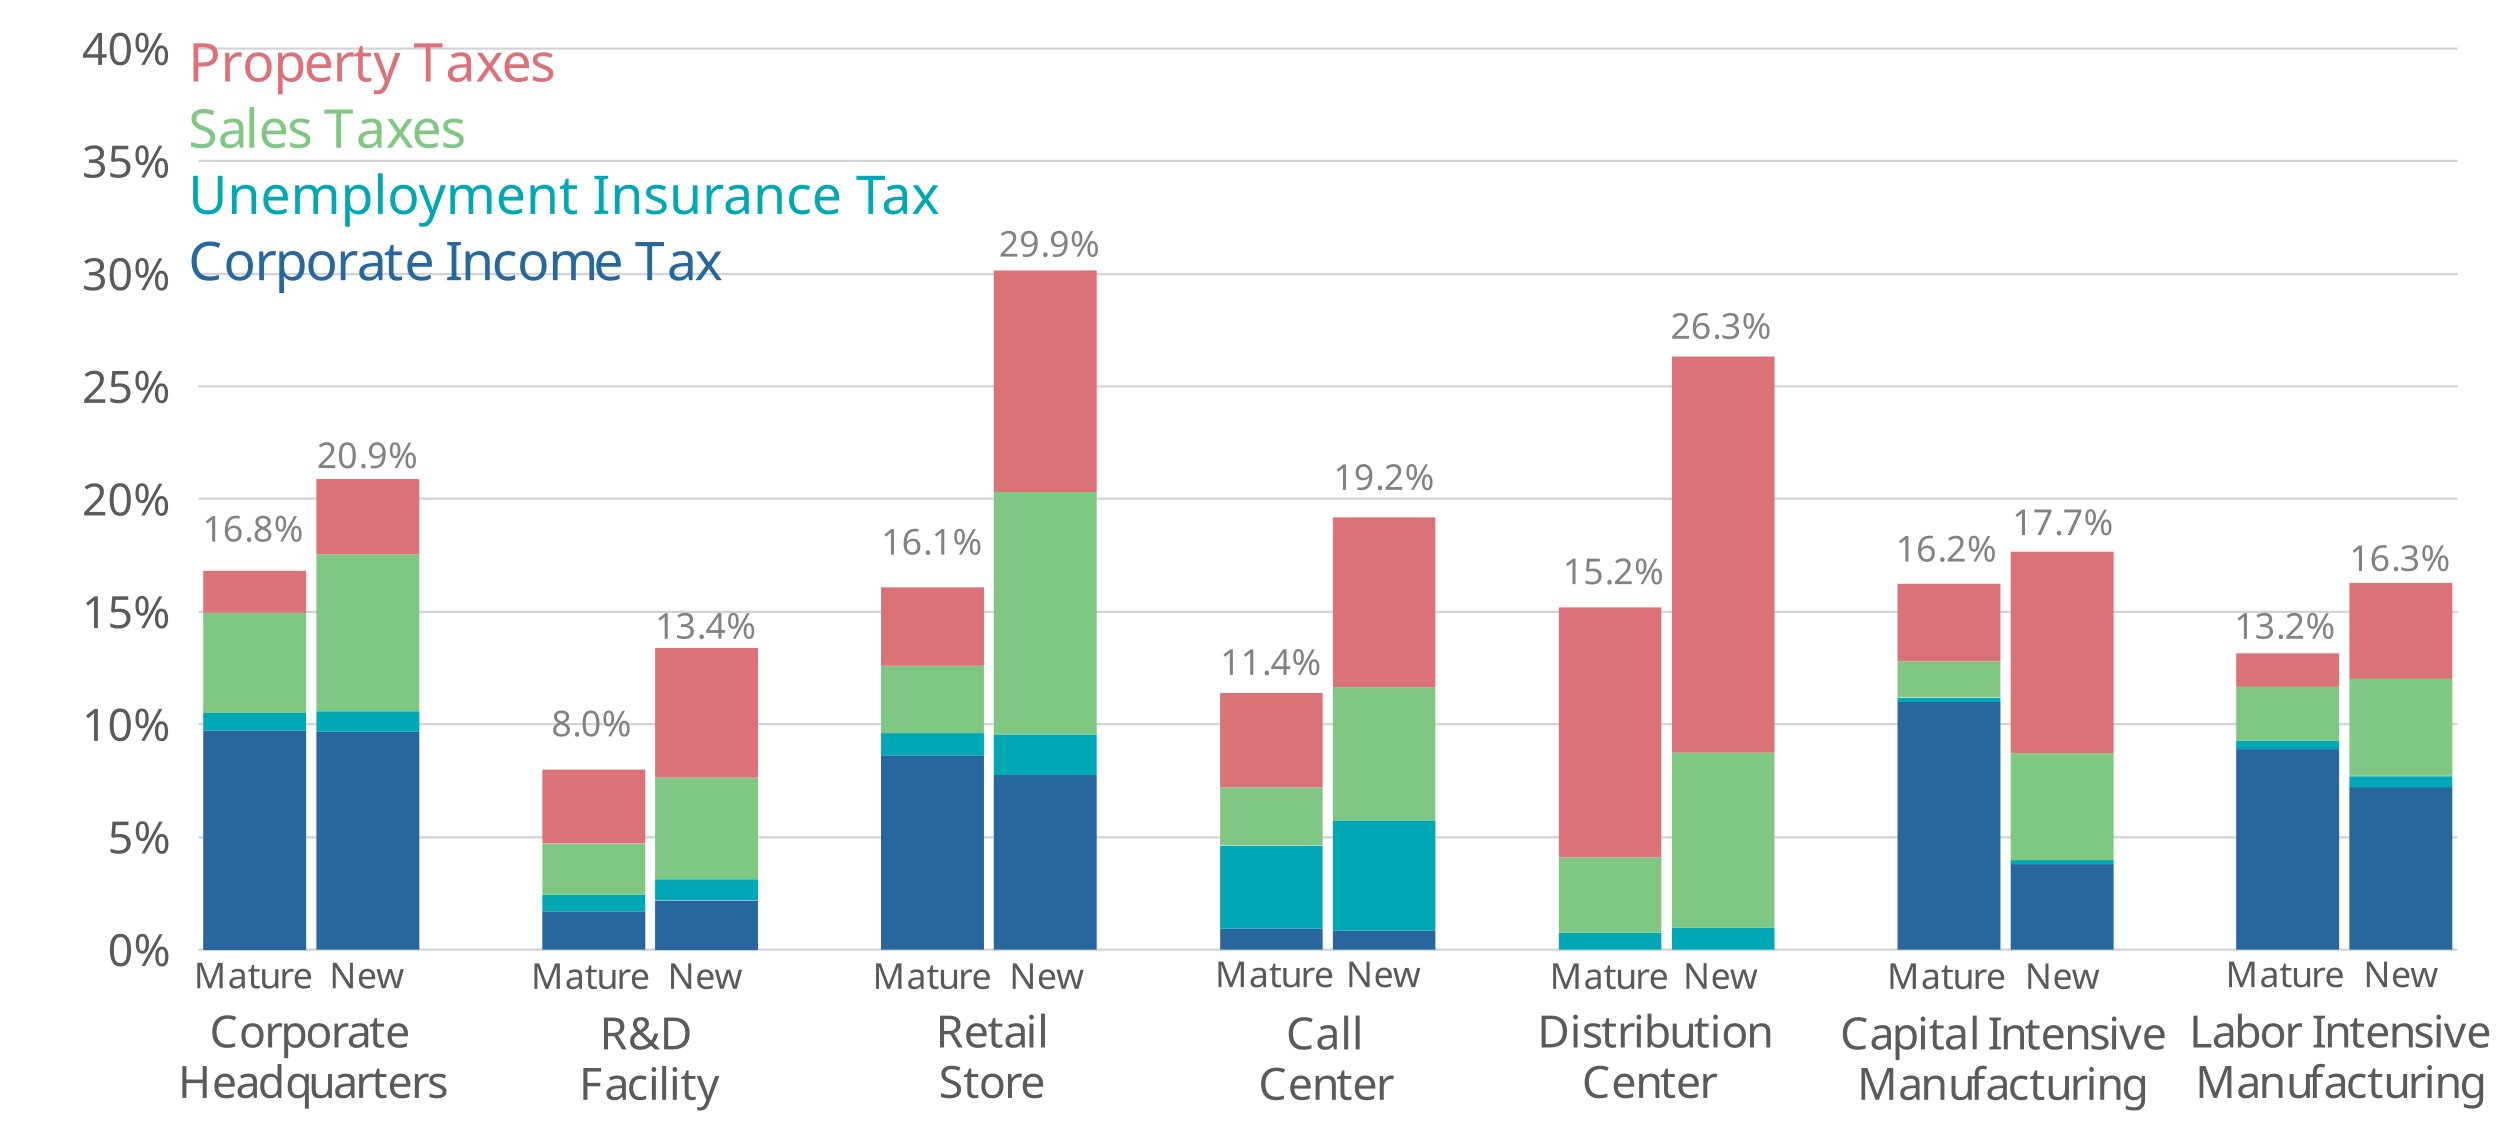
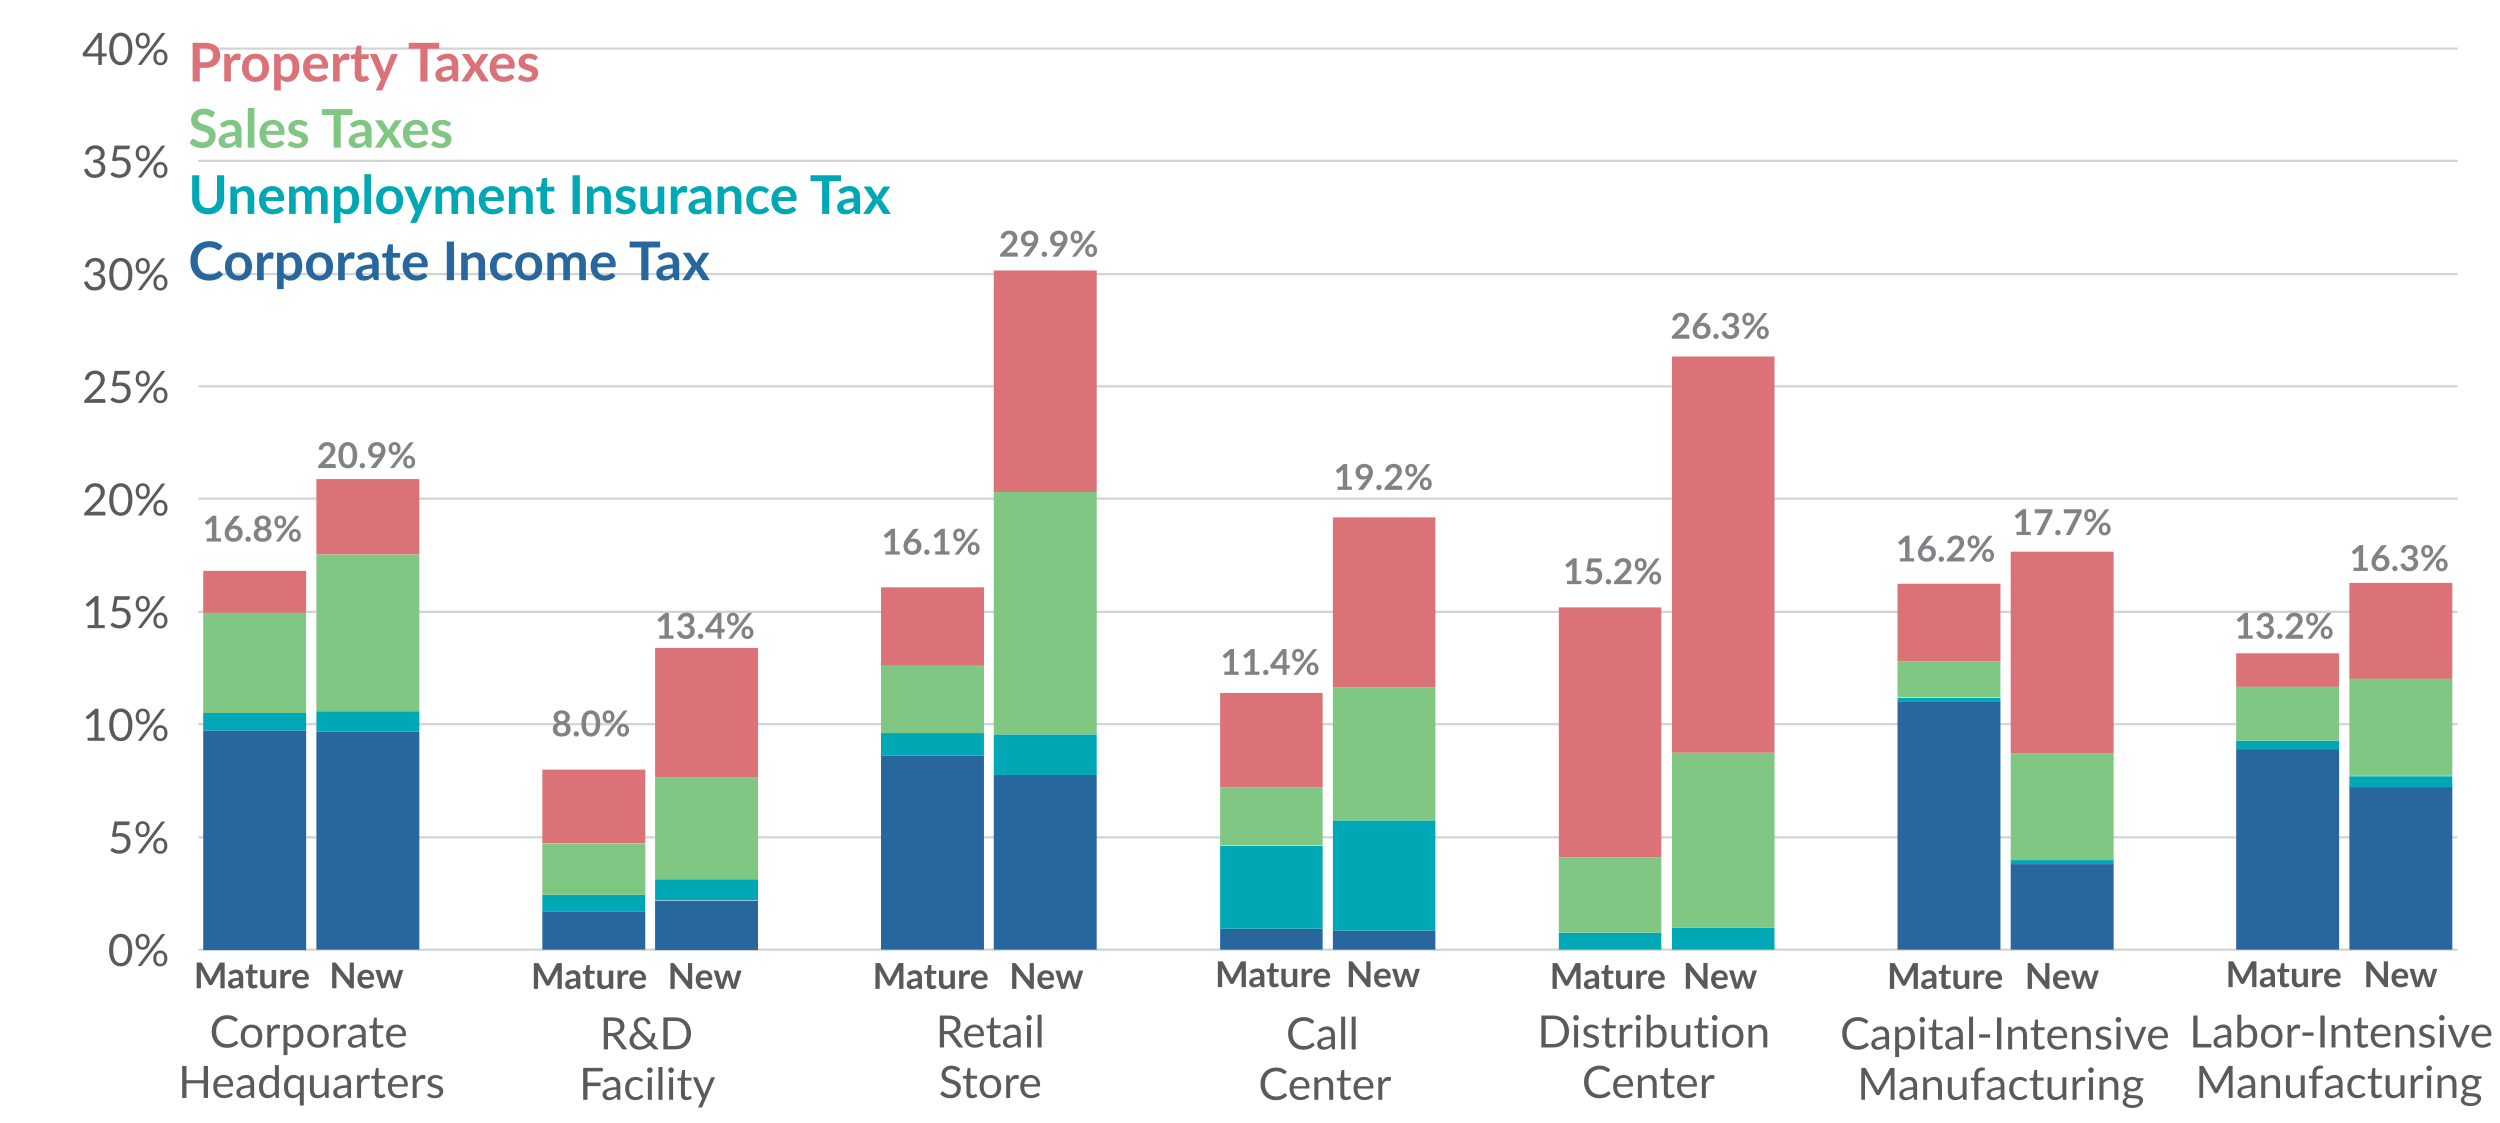
- <svg xmlns="http://www.w3.org/2000/svg" version="1.1" id="Layer_1" x="0px" y="0px" viewBox="0 0 561 252" style="enable-background:new 0 0 561 252;" xml:space="preserve">
-   <style type="text/css">
- 	.st0{fill:none;stroke:#D1D3D4;stroke-width:0.5;stroke-linejoin:round;stroke-miterlimit:10;}
- 	.st1{fill:#27679D;}
- 	.st2{fill-rule:evenodd;clip-rule:evenodd;fill:none;}
- 	.st3{fill:#00A7B4;}
- 	.st4{fill:#81C784;}
- 	.st5{fill:#DB7278;}
- 	.st6{fill:#808285;}
- 	.st7{font-family:'Lato-Heavy';}
- 	.st8{font-size:8px;}
- 	.st9{fill:#5A5A5A;}
- 	.st10{font-family:'Lato-Regular';}
- 	.st11{font-size:10px;}
- 	.st12{font-size:12px;}
- 	.st13{fill:#58595B;}
- </style>
-   <path class="st0" d="M44.5,213.1h507 M44.5,187.9h507 M44.5,162.5h507 M44.5,137.3h507 M44.5,111.9h507 M44.5,86.7h507 M44.5,61.5  h507 M44.5,36.1h507 M44.5,10.9h507" />
-   <path class="st1" d="M45.6,163.9h23.1v49.3H45.6V163.9L45.6,163.9z M71,164.2h23.1v48.9H71V164.2L71,164.2z M121.7,204.5h23.1v8.6  h-23.1V204.5L121.7,204.5z M147,202.1h23.1v11.1H147V202.1L147,202.1z M197.7,169.5h23.1v43.6h-23.1V169.5L197.7,169.5z M223,173.9  h23.1v39.2H223V173.9L223,173.9z M273.8,208.4h23v4.7h-23V208.4L273.8,208.4z M299.1,208.8h23v4.3h-23V208.8L299.1,208.8z   M425.8,157.4h23.1v55.7h-23.1V157.4L425.8,157.4z M451.2,193.9h23.1v19.2h-23.1V193.9L451.2,193.9z M501.8,168.1h23.1v45h-23.1  V168.1L501.8,168.1z M527.2,176.6h23.1v36.5h-23.1V176.6L527.2,176.6z" />
-   <polygon class="st2" points="44.5,213.6 551.9,213.6 551.9,10.9 44.5,10.9 44.5,213.6 " />
-   <path class="st3" d="M45.6,160h23.1v3.9H45.6V160L45.6,160z M71,159.6h23.1v4.6H71V159.6L71,159.6z M121.7,200.8h23.1v3.7h-23.1  V200.8L121.7,200.8z M147,197.3h23.1v4.7H147V197.3L147,197.3z M197.7,164.5h23.1v5h-23.1V164.5L197.7,164.5z M223,164.8h23.1v9.1  H223V164.8L223,164.8z M273.8,189.8h23v18.6h-23V189.8L273.8,189.8z M299.1,184.1h23v24.7h-23V184.1L299.1,184.1z M349.8,209.3h23  v3.8h-23V209.3L349.8,209.3z M375.2,208.2h23v4.9h-23V208.2L375.2,208.2z M425.8,156.6h23.1v0.9h-23.1V156.6L425.8,156.6z   M451.2,193h23.1v0.9h-23.1V193L451.2,193z M501.8,166.2h23.1v1.9h-23.1V166.2L501.8,166.2z M527.2,174.2h23.1v2.5h-23.1V174.2  L527.2,174.2z" />
-   <polygon class="st2" points="44.5,213.6 551.9,213.6 551.9,10.9 44.5,10.9 44.5,213.6 " />
-   <path class="st4" d="M45.6,137.5h23.1V160H45.6V137.5L45.6,137.5z M71,124.4h23.1v35.2H71V124.4L71,124.4z M121.7,189.4h23.1v11.4  h-23.1V189.4L121.7,189.4z M147,174.5h23.1v22.8H147V174.5L147,174.5z M197.7,149.4h23.1v15.1h-23.1V149.4L197.7,149.4z M223,110.4  h23.1v54.4H223V110.4L223,110.4z M273.8,176.7h23v13h-23V176.7L273.8,176.7z M299.1,154.2h23v29.9h-23V154.2L299.1,154.2z   M349.8,192.4h23v16.9h-23V192.4L349.8,192.4z M375.2,168.9h23v39.3h-23V168.9L375.2,168.9z M425.8,148.4h23.1v8.1h-23.1V148.4  L425.8,148.4z M451.2,169h23.1v24h-23.1V169L451.2,169z M501.8,154h23.1v12.2h-23.1V154L501.8,154z M527.2,152.2h23.1v21.9h-23.1  V152.2L527.2,152.2z" />
-   <polygon class="st2" points="44.5,213.6 551.9,213.6 551.9,10.9 44.5,10.9 44.5,213.6 " />
-   <path class="st5" d="M45.6,128.1h23.1v9.4H45.6V128.1L45.6,128.1z M71,107.5h23.1v16.9H71V107.5L71,107.5z M121.7,172.7h23.1v16.6  h-23.1V172.7L121.7,172.7z M147,145.4h23.1v29.1H147V145.4L147,145.4z M197.7,131.8h23.1v17.6h-23.1V131.8L197.7,131.8z M223,60.7  h23.1v49.7H223V60.7L223,60.7z M273.8,155.5h23v21.2h-23V155.5L273.8,155.5z M299.1,116.1h23v38.1h-23V116.1L299.1,116.1z   M349.8,136.3h23v56.1h-23V136.3L349.8,136.3z M375.2,80h23v88.9h-23V80L375.2,80z M425.8,131h23.1v17.4h-23.1V131L425.8,131z   M451.2,123.8h23.1V169h-23.1V123.8L451.2,123.8z M501.8,146.6h23.1v7.5h-23.1V146.6L501.8,146.6z M527.2,130.8h23.1v21.5h-23.1  V130.8L527.2,130.8z" />
-   <polygon class="st2" points="44.5,213.6 551.9,213.6 551.9,10.9 44.5,10.9 44.5,213.6 " />
-   <text transform="matrix(1 0 0 1 45.4423 121.5204)">
-     <tspan x="0" y="0" class="st6 st7 st8">16</tspan>
-     <tspan x="9.4" y="0" class="st6 st7 st8">.</tspan>
-     <tspan x="11.3" y="0" class="st6 st7 st8">8</tspan>
-     <tspan x="16" y="0" class="st6 st7 st8">%</tspan>
+ <svg xmlns="http://www.w3.org/2000/svg" id="Layer_1" viewBox="0 0 561 252">
+   <style>.st0{fill:none;stroke:#D1D3D4;stroke-width:0.5;stroke-linejoin:round;stroke-miterlimit:10;} .st1{fill:#27679D;} .st2{fill-rule:evenodd;clip-rule:evenodd;fill:none;} .st3{fill:#00A7B4;} .st4{fill:#81C784;} .st5{fill:#DB7278;} .st6{fill:#808285;} .st7{font-family:'Lato';font-weight:700;} .st8{font-size:8px;} .st9{fill:#5A5A5A;} .st10{font-family:'Lato';font-weight:400;} .st11{font-size:10px;} .st12{font-size:12px;} .st13{fill:#58595B;}</style>
+   <path class="st0" d="M44.5 213.1h507m-507-25.2h507m-507-25.4h507m-507-25.2h507m-507-25.4h507m-507-25.2h507m-507-25.2h507m-507-25.4h507m-507-25.2h507" />
+   <path class="st1" d="M45.6 163.9h23.1v49.3H45.6v-49.3zm25.4.3h23.1v48.9H71v-48.9zm50.7 40.3h23.1v8.6h-23.1v-8.6zm25.3-2.4h23.1v11.1H147v-11.1zm50.7-32.6h23.1v43.6h-23.1v-43.6zm25.3 4.4h23.1v39.2H223v-39.2zm50.8 34.5h23v4.7h-23v-4.7zm25.3.4h23v4.3h-23v-4.3zm126.7-51.4h23.1v55.7h-23.1v-55.7zm25.4 36.5h23.1v19.2h-23.1v-19.2zm50.6-25.8h23.1v45h-23.1v-45zm25.4 8.5h23.1v36.5h-23.1v-36.5z" />
+   <path class="st2" d="M44.5 213.6h507.4V10.9H44.5v202.7z" />
+   <path class="st3" d="M45.6 160h23.1v3.9H45.6V160zm25.4-.4h23.1v4.6H71v-4.6zm50.7 41.2h23.1v3.7h-23.1v-3.7zm25.3-3.5h23.1v4.7H147v-4.7zm50.7-32.8h23.1v5h-23.1v-5zm25.3.3h23.1v9.1H223v-9.1zm50.8 25h23v18.6h-23v-18.6zm25.3-5.7h23v24.7h-23v-24.7zm50.7 25.2h23v3.8h-23v-3.8zm25.4-1.1h23v4.9h-23v-4.9zm50.6-51.6h23.1v.9h-23.1v-.9zm25.4 36.4h23.1v.9h-23.1v-.9zm50.6-26.8h23.1v1.9h-23.1v-1.9zm25.4 8h23.1v2.5h-23.1v-2.5z" />
+   <path class="st2" d="M44.5 213.6h507.4V10.9H44.5v202.7z" />
+   <path class="st4" d="M45.6 137.5h23.1V160H45.6v-22.5zM71 124.4h23.1v35.2H71v-35.2zm50.7 65h23.1v11.4h-23.1v-11.4zm25.3-14.9h23.1v22.8H147v-22.8zm50.7-25.1h23.1v15.1h-23.1v-15.1zm25.3-39h23.1v54.4H223v-54.4zm50.8 66.3h23v13h-23v-13zm25.3-22.5h23v29.9h-23v-29.9zm50.7 38.2h23v16.9h-23v-16.9zm25.4-23.5h23v39.3h-23v-39.3zm50.6-20.5h23.1v8.1h-23.1v-8.1zm25.4 20.6h23.1v24h-23.1v-24zm50.6-15h23.1v12.2h-23.1V154zm25.4-1.8h23.1v21.9h-23.1v-21.9z" />
+   <path class="st2" d="M44.5 213.6h507.4V10.9H44.5v202.7z" />
+   <path class="st5" d="M45.6 128.1h23.1v9.4H45.6v-9.4zM71 107.5h23.1v16.9H71v-16.9zm50.7 65.2h23.1v16.6h-23.1v-16.6zm25.3-27.3h23.1v29.1H147v-29.1zm50.7-13.6h23.1v17.6h-23.1v-17.6zM223 60.7h23.1v49.7H223V60.7zm50.8 94.8h23v21.2h-23v-21.2zm25.3-39.4h23v38.1h-23v-38.1zm50.7 20.2h23v56.1h-23v-56.1zM375.2 80h23v88.9h-23V80zm50.6 51h23.1v17.4h-23.1V131zm25.4-7.2h23.1V169h-23.1v-45.2zm50.6 22.8h23.1v7.5h-23.1v-7.5zm25.4-15.8h23.1v21.5h-23.1v-21.5z" />
+   <path class="st2" d="M44.5 213.6h507.4V10.9H44.5v202.7z" />
+   <text transform="translate(45.442 121.52)">
+     <tspan x="0" y="0" class="st6 st7 st8">16.8%</tspan>
  </text>
-   <text transform="matrix(1 0 0 1 71.0864 105.0354)">
-     <tspan x="0" y="0" class="st6 st7 st8">20</tspan>
-     <tspan x="9.4" y="0" class="st6 st7 st8">.</tspan>
-     <tspan x="11.3" y="0" class="st6 st7 st8">9</tspan>
-     <tspan x="16" y="0" class="st6 st7 st8">%</tspan>
+   <text transform="translate(71.086 105.035)">
+     <tspan x="0" y="0" class="st6 st7 st8">20.9%</tspan>
  </text>
-   <text transform="matrix(1 0 0 1 123.7309 165.2289)">
-     <tspan x="0" y="0" class="st6 st7 st8">8</tspan>
-     <tspan x="4.7" y="0" class="st6 st7 st8">.</tspan>
-     <tspan x="6.6" y="0" class="st6 st7 st8">0</tspan>
-     <tspan x="11.3" y="0" class="st6 st7 st8">%</tspan>
+   <text transform="translate(123.73 165.23)">
+     <tspan x="0" y="0" class="st6 st7 st8">8.0%</tspan>
  </text>
-   <text transform="matrix(1 0 0 1 146.9989 143.3256)">
-     <tspan x="0" y="0" class="st6 st7 st8">13</tspan>
-     <tspan x="9.4" y="0" class="st6 st7 st8">.</tspan>
-     <tspan x="11.3" y="0" class="st6 st7 st8">4</tspan>
-     <tspan x="16" y="0" class="st6 st7 st8">%</tspan>
+   <text transform="translate(147 143.326)">
+     <tspan x="0" y="0" class="st6 st7 st8">13.4%</tspan>
  </text>
-   <text transform="matrix(1 0 0 1 197.7565 124.4475)">
-     <tspan x="0" y="0" class="st6 st7 st8">16</tspan>
-     <tspan x="9.4" y="0" class="st6 st7 st8">.</tspan>
-     <tspan x="11.3" y="0" class="st6 st7 st8">1</tspan>
-     <tspan x="16" y="0" class="st6 st7 st8">%</tspan>
+   <text transform="translate(197.756 124.448)">
+     <tspan x="0" y="0" class="st6 st7 st8">16.1%</tspan>
  </text>
-   <text transform="matrix(1 0 0 1 224.1222 57.5886)">
-     <tspan x="0" y="0" class="st6 st7 st8">29</tspan>
-     <tspan x="9.4" y="0" class="st6 st7 st8">.</tspan>
-     <tspan x="11.3" y="0" class="st6 st7 st8">9</tspan>
-     <tspan x="16" y="0" class="st6 st7 st8">%</tspan>
+   <text transform="translate(224.122 57.59)">
+     <tspan x="0" y="0" class="st6 st7 st8">29.9%</tspan>
  </text>
-   <text transform="matrix(1 0 0 1 273.8146 151.4377)">
-     <tspan x="0" y="0" class="st6 st7 st8">11</tspan>
-     <tspan x="9.4" y="0" class="st6 st7 st8">.</tspan>
-     <tspan x="11.3" y="0" class="st6 st7 st8">4</tspan>
-     <tspan x="16" y="0" class="st6 st7 st8">%</tspan>
+   <text transform="translate(273.815 151.438)">
+     <tspan x="0" y="0" class="st6 st7 st8">11.4%</tspan>
  </text>
-   <text transform="matrix(1 0 0 1 299.2149 109.9264)">
-     <tspan x="0" y="0" class="st6 st7 st8">19</tspan>
-     <tspan x="9.4" y="0" class="st6 st7 st8">.</tspan>
-     <tspan x="11.3" y="0" class="st6 st7 st8">2</tspan>
-     <tspan x="16" y="0" class="st6 st7 st8">%</tspan>
+   <text transform="translate(299.215 109.926)">
+     <tspan x="0" y="0" class="st6 st7 st8">19.2%</tspan>
  </text>
-   <text transform="matrix(1 0 0 1 350.7029 131.0854)">
-     <tspan x="0" y="0" class="st6 st7 st8">15</tspan>
-     <tspan x="9.4" y="0" class="st6 st7 st8">.</tspan>
-     <tspan x="11.3" y="0" class="st6 st7 st8">2</tspan>
-     <tspan x="16" y="0" class="st6 st7 st8">%</tspan>
+   <text transform="translate(350.703 131.085)">
+     <tspan x="0" y="0" class="st6 st7 st8">15.2%</tspan>
  </text>
-   <text transform="matrix(1 0 0 1 374.8494 76.0094)">
-     <tspan x="0" y="0" class="st6 st7 st8">26</tspan>
-     <tspan x="9.4" y="0" class="st6 st7 st8">.</tspan>
-     <tspan x="11.3" y="0" class="st6 st7 st8">3</tspan>
-     <tspan x="16" y="0" class="st6 st7 st8">%</tspan>
+   <text transform="translate(374.85 76.01)">
+     <tspan x="0" y="0" class="st6 st7 st8">26.3%</tspan>
  </text>
-   <text transform="matrix(1 0 0 1 425.3977 126.0002)">
-     <tspan x="0" y="0" class="st6 st7 st8">16</tspan>
-     <tspan x="9.4" y="0" class="st6 st7 st8">.</tspan>
-     <tspan x="11.3" y="0" class="st6 st7 st8">2</tspan>
-     <tspan x="16" y="0" class="st6 st7 st8">%</tspan>
+   <text transform="translate(425.398 126)">
+     <tspan x="0" y="0" class="st6 st7 st8">16.2%</tspan>
  </text>
-   <text transform="matrix(1 0 0 1 451.5629 120.0647)">
-     <tspan x="0" y="0" class="st6 st7 st8">17</tspan>
-     <tspan x="9.4" y="0" class="st6 st7 st8">.</tspan>
-     <tspan x="11.3" y="0" class="st6 st7 st8">7</tspan>
-     <tspan x="16" y="0" class="st6 st7 st8">%</tspan>
+   <text transform="translate(451.563 120.065)">
+     <tspan x="0" y="0" class="st6 st7 st8">17.7%</tspan>
  </text>
-   <text transform="matrix(1 0 0 1 501.3694 143.3258)">
-     <tspan x="0" y="0" class="st6 st7 st8">13</tspan>
-     <tspan x="9.4" y="0" class="st6 st7 st8">.</tspan>
-     <tspan x="11.3" y="0" class="st6 st7 st8">2</tspan>
-     <tspan x="16" y="0" class="st6 st7 st8">%</tspan>
+   <text transform="translate(501.37 143.326)">
+     <tspan x="0" y="0" class="st6 st7 st8">13.2%</tspan>
  </text>
-   <text transform="matrix(1 0 0 1 527.1889 128.1156)">
-     <tspan x="0" y="0" class="st6 st7 st8">16</tspan>
-     <tspan x="9.4" y="0" class="st6 st7 st8">.</tspan>
-     <tspan x="11.3" y="0" class="st6 st7 st8">3</tspan>
-     <tspan x="16" y="0" class="st6 st7 st8">%</tspan>
+   <text transform="translate(527.19 128.116)">
+     <tspan x="0" y="0" class="st6 st7 st8">16.3%</tspan>
  </text>
-   <text transform="matrix(1 0 0 1 24.1797 216.7834)">
-     <tspan x="0" y="0" class="st9 st10 st11">0</tspan>
-     <tspan x="5.8" y="0" class="st9 st10 st11">%</tspan>
+   <text transform="translate(24.18 216.783)">
+     <tspan x="0" y="0" class="st9 st10 st11">0%</tspan>
  </text>
-   <text transform="matrix(1 0 0 1 24.1798 191.5066)">
-     <tspan x="0" y="0" class="st9 st10 st11">5</tspan>
-     <tspan x="5.8" y="0" class="st9 st10 st11">%</tspan>
+   <text transform="translate(24.18 191.507)">
+     <tspan x="0" y="0" class="st9 st10 st11">5%</tspan>
  </text>
-   <text transform="matrix(1 0 0 1 18.4098 166.2289)">
-     <tspan x="0" y="0" class="st9 st10 st11">10</tspan>
-     <tspan x="11.5" y="0" class="st9 st10 st11">%</tspan>
+   <text transform="translate(18.41 166.23)">
+     <tspan x="0" y="0" class="st9 st10 st11">10%</tspan>
  </text>
-   <text transform="matrix(1 0 0 1 18.4098 140.9521)">
-     <tspan x="0" y="0" class="st9 st10 st11">15</tspan>
-     <tspan x="11.5" y="0" class="st9 st10 st11">%</tspan>
+   <text transform="translate(18.41 140.952)">
+     <tspan x="0" y="0" class="st9 st10 st11">15%</tspan>
  </text>
-   <text transform="matrix(1 0 0 1 18.4098 115.6756)">
-     <tspan x="0" y="0" class="st9 st10 st11">20</tspan>
-     <tspan x="11.5" y="0" class="st9 st10 st11">%</tspan>
+   <text transform="translate(18.41 115.676)">
+     <tspan x="0" y="0" class="st9 st10 st11">20%</tspan>
  </text>
-   <text transform="matrix(1 0 0 1 18.4098 90.3986)">
-     <tspan x="0" y="0" class="st9 st10 st11">25</tspan>
-     <tspan x="11.5" y="0" class="st9 st10 st11">%</tspan>
+   <text transform="translate(18.41 90.4)">
+     <tspan x="0" y="0" class="st9 st10 st11">25%</tspan>
  </text>
-   <text transform="matrix(1 0 0 1 18.4098 65.1218)">
-     <tspan x="0" y="0" class="st9 st10 st11">30</tspan>
-     <tspan x="11.5" y="0" class="st9 st10 st11">%</tspan>
+   <text transform="translate(18.41 65.122)">
+     <tspan x="0" y="0" class="st9 st10 st11">30%</tspan>
  </text>
-   <text transform="matrix(1 0 0 1 18.4098 39.8446)">
-     <tspan x="0" y="0" class="st9 st10 st11">35</tspan>
-     <tspan x="11.5" y="0" class="st9 st10 st11">%</tspan>
+   <text transform="translate(18.41 39.845)">
+     <tspan x="0" y="0" class="st9 st10 st11">35%</tspan>
  </text>
-   <text transform="matrix(1 0 0 1 18.4094 14.5678)">
-     <tspan x="0" y="0" class="st9 st10 st11">40</tspan>
-     <tspan x="11.5" y="0" class="st9 st10 st11">%</tspan>
+   <text transform="translate(18.41 14.568)">
+     <tspan x="0" y="0" class="st9 st10 st11">40%</tspan>
  </text>
-   <text transform="matrix(1 0 0 1 42.2563 18.2787)">
-     <tspan x="0" y="0" class="st5 st7 st12">Pr</tspan>
-     <tspan x="12.1" y="0" class="st5 st7 st12">o</tspan>
-     <tspan x="19.1" y="0" class="st5 st7 st12">p</tspan>
-     <tspan x="25.9" y="0" class="st5 st7 st12">e</tspan>
-     <tspan x="32.4" y="0" class="st5 st7 st12">r</tspan>
-     <tspan x="37" y="0" class="st5 st7 st12">t</tspan>
-     <tspan x="41.5" y="0" class="st5 st7 st12">y</tspan>
-     <tspan x="47.9" y="0" class="st5 st7 st12"> </tspan>
-     <tspan x="50.5" y="0" class="st5 st7 st12">T</tspan>
-     <tspan x="57.7" y="0" class="st5 st7 st12">ax</tspan>
-     <tspan x="70.3" y="0" class="st5 st7 st12">e</tspan>
-     <tspan x="76.7" y="0" class="st5 st7 st12">s</tspan>
+   <text transform="translate(42.256 18.28)">
+     <tspan x="0" y="0" class="st5 st7 st12">Property Taxes</tspan>
  </text>
-   <text transform="matrix(1 0 0 1 42.2563 33.1434)">
-     <tspan x="0" y="0" class="st4 st7 st12">S</tspan>
-     <tspan x="6.6" y="0" class="st4 st7 st12">a</tspan>
-     <tspan x="12.7" y="0" class="st4 st7 st12">l</tspan>
-     <tspan x="15.8" y="0" class="st4 st7 st12">e</tspan>
-     <tspan x="22.2" y="0" class="st4 st7 st12">s</tspan>
-     <tspan x="27.5" y="0" class="st4 st7 st12"> </tspan>
-     <tspan x="30.4" y="0" class="st4 st7 st12">T</tspan>
-     <tspan x="37.6" y="0" class="st4 st7 st12">ax</tspan>
-     <tspan x="50.1" y="0" class="st4 st7 st12">e</tspan>
-     <tspan x="56.6" y="0" class="st4 st7 st12">s</tspan>
+   <text transform="translate(42.256 33.143)">
+     <tspan x="0" y="0" class="st4 st7 st12">Sales Taxes</tspan>
  </text>
-   <text transform="matrix(1 0 0 1 42.2563 48.0082)" class="st3 st7 st12">Unemployment Insurance Tax</text>
-   <text transform="matrix(1 0 0 1 42.2563 62.8724)">
-     <tspan x="0" y="0" class="st1 st7 st12">C</tspan>
-     <tspan x="7.9" y="0" class="st1 st7 st12">o</tspan>
-     <tspan x="14.9" y="0" class="st1 st7 st12">r</tspan>
-     <tspan x="19.4" y="0" class="st1 st7 st12">p</tspan>
-     <tspan x="26.3" y="0" class="st1 st7 st12">o</tspan>
-     <tspan x="33.2" y="0" class="st1 st7 st12">r</tspan>
-     <tspan x="37.8" y="0" class="st1 st7 st12">a</tspan>
-     <tspan x="43.9" y="0" class="st1 st7 st12">t</tspan>
-     <tspan x="48.5" y="0" class="st1 st7 st12">e</tspan>
-     <tspan x="55" y="0" class="st1 st7 st12"> </tspan>
-     <tspan x="57.6" y="0" class="st1 st7 st12">I</tspan>
-     <tspan x="61.2" y="0" class="st1 st7 st12">n</tspan>
-     <tspan x="68.1" y="0" class="st1 st7 st12">c</tspan>
-     <tspan x="73.8" y="0" class="st1 st7 st12">o</tspan>
-     <tspan x="80.8" y="0" class="st1 st7 st12">m</tspan>
-     <tspan x="90.9" y="0" class="st1 st7 st12">e</tspan>
-     <tspan x="97.4" y="0" class="st1 st7 st12"> </tspan>
-     <tspan x="100.2" y="0" class="st1 st7 st12">T</tspan>
-     <tspan x="107.4" y="0" class="st1 st7 st12">a</tspan>
-     <tspan x="113.6" y="0" class="st1 st7 st12">x</tspan>
+   <text transform="translate(42.256 48.008)" class="st3 st7 st12">Unemployment Insurance Tax</text>
+   <text transform="translate(42.256 62.872)">
+     <tspan x="0" y="0" class="st1 st7 st12">Corporate Income Tax</tspan>
  </text>
-   <g>
-     <text transform="matrix(1 0 0 1 47.0281 235.0532)">
-       <tspan x="0" y="0" class="st9 st10 st11">C</tspan>
-       <tspan x="6.6" y="0" class="st9 st10 st11">o</tspan>
-       <tspan x="12.3" y="0" class="st9 st10 st11">r</tspan>
-       <tspan x="15.9" y="0" class="st9 st10 st11">p</tspan>
-       <tspan x="21.5" y="0" class="st9 st10 st11">o</tspan>
-       <tspan x="27.2" y="0" class="st9 st10 st11">r</tspan>
-       <tspan x="30.8" y="0" class="st9 st10 st11">a</tspan>
-       <tspan x="35.8" y="0" class="st9 st10 st11">t</tspan>
-       <tspan x="39.4" y="0" class="st9 st10 st11">e</tspan>
-       <tspan x="44.7" y="0" class="st9 st10 st11"> </tspan>
-     </text>
-   </g>
-   <g>
-     <text transform="matrix(1 0 0 1 39.9568 246.3715)">
-       <tspan x="0" y="0" class="st9 st10 st11">H</tspan>
-       <tspan x="7.6" y="0" class="st9 st10 st11">e</tspan>
-       <tspan x="12.9" y="0" class="st9 st10 st11">a</tspan>
-       <tspan x="17.9" y="0" class="st9 st10 st11">dq</tspan>
-       <tspan x="29.2" y="0" class="st9 st10 st11">u</tspan>
-       <tspan x="34.8" y="0" class="st9 st10 st11">a</tspan>
-       <tspan x="39.8" y="0" class="st9 st10 st11">r</tspan>
-       <tspan x="43.4" y="0" class="st9 st10 st11">t</tspan>
-       <tspan x="47" y="0" class="st9 st10 st11">e</tspan>
-       <tspan x="52.3" y="0" class="st9 st10 st11">r</tspan>
-       <tspan x="55.9" y="0" class="st9 st10 st11">s</tspan>
-     </text>
-   </g>
-   <g>
-     <text transform="matrix(1 0 0 1 412.9185 235.4817)">
-       <tspan x="0" y="0" class="st9 st10 st11">C</tspan>
-       <tspan x="6.6" y="0" class="st9 st10 st11">a</tspan>
-       <tspan x="11.6" y="0" class="st9 st10 st11">p</tspan>
-       <tspan x="17.3" y="0" class="st9 st10 st11">it</tspan>
-       <tspan x="23.3" y="0" class="st9 st10 st11">al</tspan>
-       <tspan x="30.7" y="0" class="st9 st10 st11"> </tspan>
-       <tspan x="33.1" y="0" class="st9 st10 st11">I</tspan>
-       <tspan x="35.9" y="0" class="st9 st10 st11">n</tspan>
-       <tspan x="41.4" y="0" class="st9 st10 st11">t</tspan>
-       <tspan x="45" y="0" class="st9 st10 st11">e</tspan>
-       <tspan x="50.3" y="0" class="st9 st10 st11">n</tspan>
-       <tspan x="55.9" y="0" class="st9 st10 st11">s</tspan>
-       <tspan x="60.2" y="0" class="st9 st10 st11">i</tspan>
-       <tspan x="62.6" y="0" class="st9 st10 st11">v</tspan>
-       <tspan x="67.7" y="0" class="st9 st10 st11">e</tspan>
-       <tspan x="73.1" y="0" class="st9 st10 st11"> </tspan>
-     </text>
-   </g>
-   <g>
-     <text transform="matrix(1 0 0 1 416.7486 246.7991)">
-       <tspan x="0" y="0" class="st9 st10 st11">M</tspan>
-       <tspan x="9.2" y="0" class="st9 st10 st11">a</tspan>
-       <tspan x="14.2" y="0" class="st9 st10 st11">nu</tspan>
-       <tspan x="25.3" y="0" class="st9 st10 st11">f</tspan>
-       <tspan x="28.8" y="0" class="st9 st10 st11">a</tspan>
-       <tspan x="33.8" y="0" class="st9 st10 st11">ct</tspan>
-       <tspan x="42.2" y="0" class="st9 st10 st11">u</tspan>
-       <tspan x="47.7" y="0" class="st9 st10 st11">r</tspan>
-       <tspan x="51.3" y="0" class="st9 st10 st11">i</tspan>
-       <tspan x="53.7" y="0" class="st9 st10 st11">n</tspan>
-       <tspan x="59.3" y="0" class="st9 st10 st11">g</tspan>
-       <tspan x="64.5" y="0" class="st9 st10 st11"> </tspan>
-     </text>
-   </g>
-   <g>
-     <text transform="matrix(1 0 0 1 344.965 235.0529)">
-       <tspan x="0" y="0" class="st9 st10 st11">Di</tspan>
-       <tspan x="10" y="0" class="st9 st10 st11">s</tspan>
-       <tspan x="14.3" y="0" class="st9 st10 st11">t</tspan>
-       <tspan x="17.9" y="0" class="st9 st10 st11">r</tspan>
-       <tspan x="21.5" y="0" class="st9 st10 st11">i</tspan>
-       <tspan x="23.9" y="0" class="st9 st10 st11">b</tspan>
-       <tspan x="29.6" y="0" class="st9 st10 st11">u</tspan>
-       <tspan x="35.1" y="0" class="st9 st10 st11">ti</tspan>
-       <tspan x="41.3" y="0" class="st9 st10 st11">o</tspan>
-       <tspan x="46.9" y="0" class="st9 st10 st11">n</tspan>
-     </text>
-   </g>
-   <g>
-     <text transform="matrix(1 0 0 1 354.9845 246.3713)">
-       <tspan x="0" y="0" class="st9 st10 st11">C</tspan>
-       <tspan x="6.6" y="0" class="st9 st10 st11">e</tspan>
-       <tspan x="12" y="0" class="st9 st10 st11">n</tspan>
-       <tspan x="17.5" y="0" class="st9 st10 st11">t</tspan>
-       <tspan x="21.1" y="0" class="st9 st10 st11">e</tspan>
-       <tspan x="26.4" y="0" class="st9 st10 st11">r</tspan>
-     </text>
-   </g>
-   <g>
-     <text transform="matrix(1 0 0 1 288.5734 235.4819)">
-       <tspan x="0" y="0" class="st9 st10 st11">C</tspan>
-       <tspan x="6.6" y="0" class="st9 st10 st11">all</tspan>
-       <tspan x="16.4" y="0" class="st9 st10 st11"> </tspan>
-     </text>
-   </g>
-   <g>
-     <text transform="matrix(1 0 0 1 282.3839 246.7993)">
-       <tspan x="0" y="0" class="st9 st10 st11">C</tspan>
-       <tspan x="6.6" y="0" class="st9 st10 st11">e</tspan>
-       <tspan x="12" y="0" class="st9 st10 st11">n</tspan>
-       <tspan x="17.5" y="0" class="st9 st10 st11">t</tspan>
-       <tspan x="21.1" y="0" class="st9 st10 st11">e</tspan>
-       <tspan x="26.4" y="0" class="st9 st10 st11">r</tspan>
-     </text>
-   </g>
-   <g>
-     <text transform="matrix(1 0 0 1 209.9718 235.0532)">
-       <tspan x="0" y="0" class="st9 st10 st11">R</tspan>
-       <tspan x="6.3" y="0" class="st9 st10 st11">e</tspan>
-       <tspan x="11.6" y="0" class="st9 st10 st11">t</tspan>
-       <tspan x="15.2" y="0" class="st9 st10 st11">a</tspan>
-       <tspan x="20.2" y="0" class="st9 st10 st11">il</tspan>
-     </text>
-   </g>
-   <g>
-     <text transform="matrix(1 0 0 1 210.6564 246.3715)">
-       <tspan x="0" y="0" class="st9 st10 st11">St</tspan>
-       <tspan x="9" y="0" class="st9 st10 st11">o</tspan>
-       <tspan x="14.7" y="0" class="st9 st10 st11">r</tspan>
-       <tspan x="18.3" y="0" class="st9 st10 st11">e</tspan>
-     </text>
-   </g>
-   <g>
-     <text transform="matrix(1 0 0 1 134.5589 235.4819)">
-       <tspan x="0" y="0" class="st9 st10 st11">R</tspan>
-       <tspan x="6.3" y="0" class="st9 st10 st11">&amp;</tspan>
-       <tspan x="13.5" y="0" class="st9 st10 st11">D </tspan>
-     </text>
-   </g>
-   <g>
-     <text transform="matrix(1 0 0 1 129.9426 246.8002)">
-       <tspan x="0" y="0" class="st9 st10 st11">F</tspan>
-       <tspan x="5.7" y="0" class="st9 st10 st11">a</tspan>
-       <tspan x="10.7" y="0" class="st9 st10 st11">ci</tspan>
-       <tspan x="17.8" y="0" class="st9 st10 st11">l</tspan>
-       <tspan x="20.2" y="0" class="st9 st10 st11">ity</tspan>
-     </text>
-   </g>
-   <g>
-     <text transform="matrix(1 0 0 1 491.2476 235.0534)">
-       <tspan x="0" y="0" class="st9 st10 st11">L</tspan>
-       <tspan x="5.1" y="0" class="st9 st10 st11">a</tspan>
-       <tspan x="10.1" y="0" class="st9 st10 st11">b</tspan>
-       <tspan x="15.8" y="0" class="st9 st10 st11">o</tspan>
-       <tspan x="21.4" y="0" class="st9 st10 st11">r </tspan>
-       <tspan x="27.5" y="0" class="st9 st10 st11">I</tspan>
-       <tspan x="30.3" y="0" class="st9 st10 st11">n</tspan>
-       <tspan x="35.9" y="0" class="st9 st10 st11">t</tspan>
-       <tspan x="39.5" y="0" class="st9 st10 st11">e</tspan>
-       <tspan x="44.8" y="0" class="st9 st10 st11">n</tspan>
-       <tspan x="50.3" y="0" class="st9 st10 st11">s</tspan>
-       <tspan x="54.7" y="0" class="st9 st10 st11">i</tspan>
-       <tspan x="57.1" y="0" class="st9 st10 st11">v</tspan>
-       <tspan x="62.2" y="0" class="st9 st10 st11">e</tspan>
-       <tspan x="67.5" y="0" class="st9 st10 st11"> </tspan>
-     </text>
-   </g>
-   <g>
-     <text transform="matrix(1 0 0 1 492.6226 246.3717)">
-       <tspan x="0" y="0" class="st9 st10 st11">M</tspan>
-       <tspan x="9.2" y="0" class="st9 st10 st11">a</tspan>
-       <tspan x="14.2" y="0" class="st9 st10 st11">nu</tspan>
-       <tspan x="25.3" y="0" class="st9 st10 st11">f</tspan>
-       <tspan x="28.8" y="0" class="st9 st10 st11">a</tspan>
-       <tspan x="33.8" y="0" class="st9 st10 st11">ct</tspan>
-       <tspan x="42.2" y="0" class="st9 st10 st11">u</tspan>
-       <tspan x="47.7" y="0" class="st9 st10 st11">r</tspan>
-       <tspan x="51.3" y="0" class="st9 st10 st11">i</tspan>
-       <tspan x="53.7" y="0" class="st9 st10 st11">n</tspan>
-       <tspan x="59.3" y="0" class="st9 st10 st11">g</tspan>
-     </text>
-   </g>
-   <text transform="matrix(1 0 0 1 43.4923 221.7684)">
-     <tspan x="0" y="0" class="st13 st7 st8">M</tspan>
-     <tspan x="7.6" y="0" class="st13 st7 st8">at</tspan>
-     <tspan x="14.7" y="0" class="st13 st7 st8">u</tspan>
-     <tspan x="19.2" y="0" class="st13 st7 st8">r</tspan>
-     <tspan x="22.2" y="0" class="st13 st7 st8">e</tspan>
+   <text transform="translate(47.028 235.053)">
+     <tspan x="0" y="0" class="st9 st10 st11">Corporate</tspan>
  </text>
-   <text transform="matrix(1 0 0 1 499.4196 221.5061)">
-     <tspan x="0" y="0" class="st13 st7 st8">M</tspan>
-     <tspan x="7.6" y="0" class="st13 st7 st8">at</tspan>
-     <tspan x="14.7" y="0" class="st13 st7 st8">u</tspan>
-     <tspan x="19.2" y="0" class="st13 st7 st8">r</tspan>
-     <tspan x="22.2" y="0" class="st13 st7 st8">e</tspan>
+   <text transform="translate(39.957 246.37)">
+     <tspan x="0" y="0" class="st9 st10 st11">Headquarters</tspan>
  </text>
-   <text transform="matrix(1 0 0 1 423.4474 221.9006)">
-     <tspan x="0" y="0" class="st13 st7 st8">M</tspan>
-     <tspan x="7.6" y="0" class="st13 st7 st8">at</tspan>
-     <tspan x="14.7" y="0" class="st13 st7 st8">u</tspan>
-     <tspan x="19.2" y="0" class="st13 st7 st8">r</tspan>
-     <tspan x="22.2" y="0" class="st13 st7 st8">e</tspan>
+   <text transform="translate(412.918 235.482)">
+     <tspan x="0" y="0" class="st9 st10 st11">Capital-Intensive</tspan>
  </text>
-   <text transform="matrix(1 0 0 1 347.7527 221.9008)">
-     <tspan x="0" y="0" class="st13 st7 st8">M</tspan>
-     <tspan x="7.6" y="0" class="st13 st7 st8">at</tspan>
-     <tspan x="14.7" y="0" class="st13 st7 st8">u</tspan>
-     <tspan x="19.2" y="0" class="st13 st7 st8">r</tspan>
-     <tspan x="22.2" y="0" class="st13 st7 st8">e</tspan>
+   <text transform="translate(416.75 246.8)">
+     <tspan x="0" y="0" class="st9 st10 st11">Manufacturing</tspan>
  </text>
-   <text transform="matrix(1 0 0 1 272.6486 221.5061)">
-     <tspan x="0" y="0" class="st13 st7 st8">M</tspan>
-     <tspan x="7.6" y="0" class="st13 st7 st8">at</tspan>
-     <tspan x="14.7" y="0" class="st13 st7 st8">u</tspan>
-     <tspan x="19.2" y="0" class="st13 st7 st8">r</tspan>
-     <tspan x="22.2" y="0" class="st13 st7 st8">e</tspan>
+   <text transform="translate(344.965 235.053)">
+     <tspan x="0" y="0" class="st9 st10 st11">Distribution</tspan>
  </text>
-   <text transform="matrix(1 0 0 1 195.8063 221.9007)">
-     <tspan x="0" y="0" class="st13 st7 st8">M</tspan>
-     <tspan x="7.6" y="0" class="st13 st7 st8">at</tspan>
-     <tspan x="14.7" y="0" class="st13 st7 st8">u</tspan>
-     <tspan x="19.2" y="0" class="st13 st7 st8">r</tspan>
-     <tspan x="22.2" y="0" class="st13 st7 st8">e</tspan>
+   <text transform="translate(354.985 246.37)">
+     <tspan x="0" y="0" class="st9 st10 st11">Center</tspan>
  </text>
-   <text transform="matrix(1 0 0 1 119.1479 221.9008)">
-     <tspan x="0" y="0" class="st13 st7 st8">M</tspan>
-     <tspan x="7.6" y="0" class="st13 st7 st8">at</tspan>
-     <tspan x="14.7" y="0" class="st13 st7 st8">u</tspan>
-     <tspan x="19.2" y="0" class="st13 st7 st8">r</tspan>
-     <tspan x="22.2" y="0" class="st13 st7 st8">e</tspan>
+   <text transform="translate(288.573 235.482)">
+     <tspan x="0" y="0" class="st9 st10 st11">Call</tspan>
  </text>
-   <text transform="matrix(1 0 0 1 73.8982 221.7678)">
-     <tspan x="0" y="0" class="st13 st7 st8">N</tspan>
-     <tspan x="6.2" y="0" class="st13 st7 st8">e</tspan>
-     <tspan x="10.5" y="0" class="st13 st7 st8">w</tspan>
+   <text transform="translate(282.384 246.8)">
+     <tspan x="0" y="0" class="st9 st10 st11">Center</tspan>
  </text>
-   <text transform="matrix(1 0 0 1 530.347 221.5061)">
-     <tspan x="0" y="0" class="st13 st7 st8">N</tspan>
-     <tspan x="6.2" y="0" class="st13 st7 st8">e</tspan>
-     <tspan x="10.5" y="0" class="st13 st7 st8">w</tspan>
+   <text transform="translate(209.972 235.053)">
+     <tspan x="0" y="0" class="st9 st10 st11">Retail</tspan>
  </text>
-   <text transform="matrix(1 0 0 1 454.3749 221.9006)">
-     <tspan x="0" y="0" class="st13 st7 st8">N</tspan>
-     <tspan x="6.2" y="0" class="st13 st7 st8">e</tspan>
-     <tspan x="10.5" y="0" class="st13 st7 st8">w</tspan>
+   <text transform="translate(210.656 246.37)">
+     <tspan x="0" y="0" class="st9 st10 st11">Store</tspan>
  </text>
-   <text transform="matrix(1 0 0 1 377.6614 221.8663)">
-     <tspan x="0" y="0" class="st13 st7 st8">N</tspan>
-     <tspan x="6.2" y="0" class="st13 st7 st8">e</tspan>
-     <tspan x="10.5" y="0" class="st13 st7 st8">w</tspan>
+   <text transform="translate(134.56 235.482)">
+     <tspan x="0" y="0" class="st9 st10 st11">R&amp;D</tspan>
  </text>
-   <text transform="matrix(1 0 0 1 302.0269 221.5065)">
-     <tspan x="0" y="0" class="st13 st7 st8">N</tspan>
-     <tspan x="6.2" y="0" class="st13 st7 st8">e</tspan>
-     <tspan x="10.5" y="0" class="st13 st7 st8">w</tspan>
+   <text transform="translate(129.943 246.8)">
+     <tspan x="0" y="0" class="st9 st10 st11">Facility</tspan>
  </text>
-   <text transform="matrix(1 0 0 1 226.4826 221.9006)">
-     <tspan x="0" y="0" class="st13 st7 st8">N</tspan>
-     <tspan x="6.2" y="0" class="st13 st7 st8">e</tspan>
-     <tspan x="10.5" y="0" class="st13 st7 st8">w</tspan>
+   <text transform="translate(491.248 235.053)">
+     <tspan x="0" y="0" class="st9 st10 st11">Labor-Intensive</tspan>
  </text>
-   <text transform="matrix(1 0 0 1 149.8106 221.9008)">
-     <tspan x="0" y="0" class="st13 st7 st8">N</tspan>
-     <tspan x="6.2" y="0" class="st13 st7 st8">e</tspan>
-     <tspan x="10.5" y="0" class="st13 st7 st8">w</tspan>
+   <text transform="translate(492.623 246.372)">
+     <tspan x="0" y="0" class="st9 st10 st11">Manufacturing</tspan>
+   </text>
+   <text transform="translate(43.492 221.768)">
+     <tspan x="0" y="0" class="st13 st7 st8">Mature</tspan>
+   </text>
+   <text transform="translate(499.42 221.506)">
+     <tspan x="0" y="0" class="st13 st7 st8">Mature</tspan>
+   </text>
+   <text transform="translate(423.447 221.9)">
+     <tspan x="0" y="0" class="st13 st7 st8">Mature</tspan>
+   </text>
+   <text transform="translate(347.753 221.9)">
+     <tspan x="0" y="0" class="st13 st7 st8">Mature</tspan>
+   </text>
+   <text transform="translate(272.65 221.506)">
+     <tspan x="0" y="0" class="st13 st7 st8">Mature</tspan>
+   </text>
+   <text transform="translate(195.806 221.9)">
+     <tspan x="0" y="0" class="st13 st7 st8">Mature</tspan>
+   </text>
+   <text transform="translate(119.148 221.9)">
+     <tspan x="0" y="0" class="st13 st7 st8">Mature</tspan>
+   </text>
+   <text transform="translate(73.898 221.768)">
+     <tspan x="0" y="0" class="st13 st7 st8">New</tspan>
+   </text>
+   <text transform="translate(530.347 221.506)">
+     <tspan x="0" y="0" class="st13 st7 st8">New</tspan>
+   </text>
+   <text transform="translate(454.375 221.9)">
+     <tspan x="0" y="0" class="st13 st7 st8">New</tspan>
+   </text>
+   <text transform="translate(377.66 221.866)">
+     <tspan x="0" y="0" class="st13 st7 st8">New</tspan>
+   </text>
+   <text transform="translate(302.027 221.506)">
+     <tspan x="0" y="0" class="st13 st7 st8">New</tspan>
+   </text>
+   <text transform="translate(226.483 221.9)">
+     <tspan x="0" y="0" class="st13 st7 st8">New</tspan>
+   </text>
+   <text transform="translate(149.81 221.9)">
+     <tspan x="0" y="0" class="st13 st7 st8">New</tspan>
  </text>
</svg>
